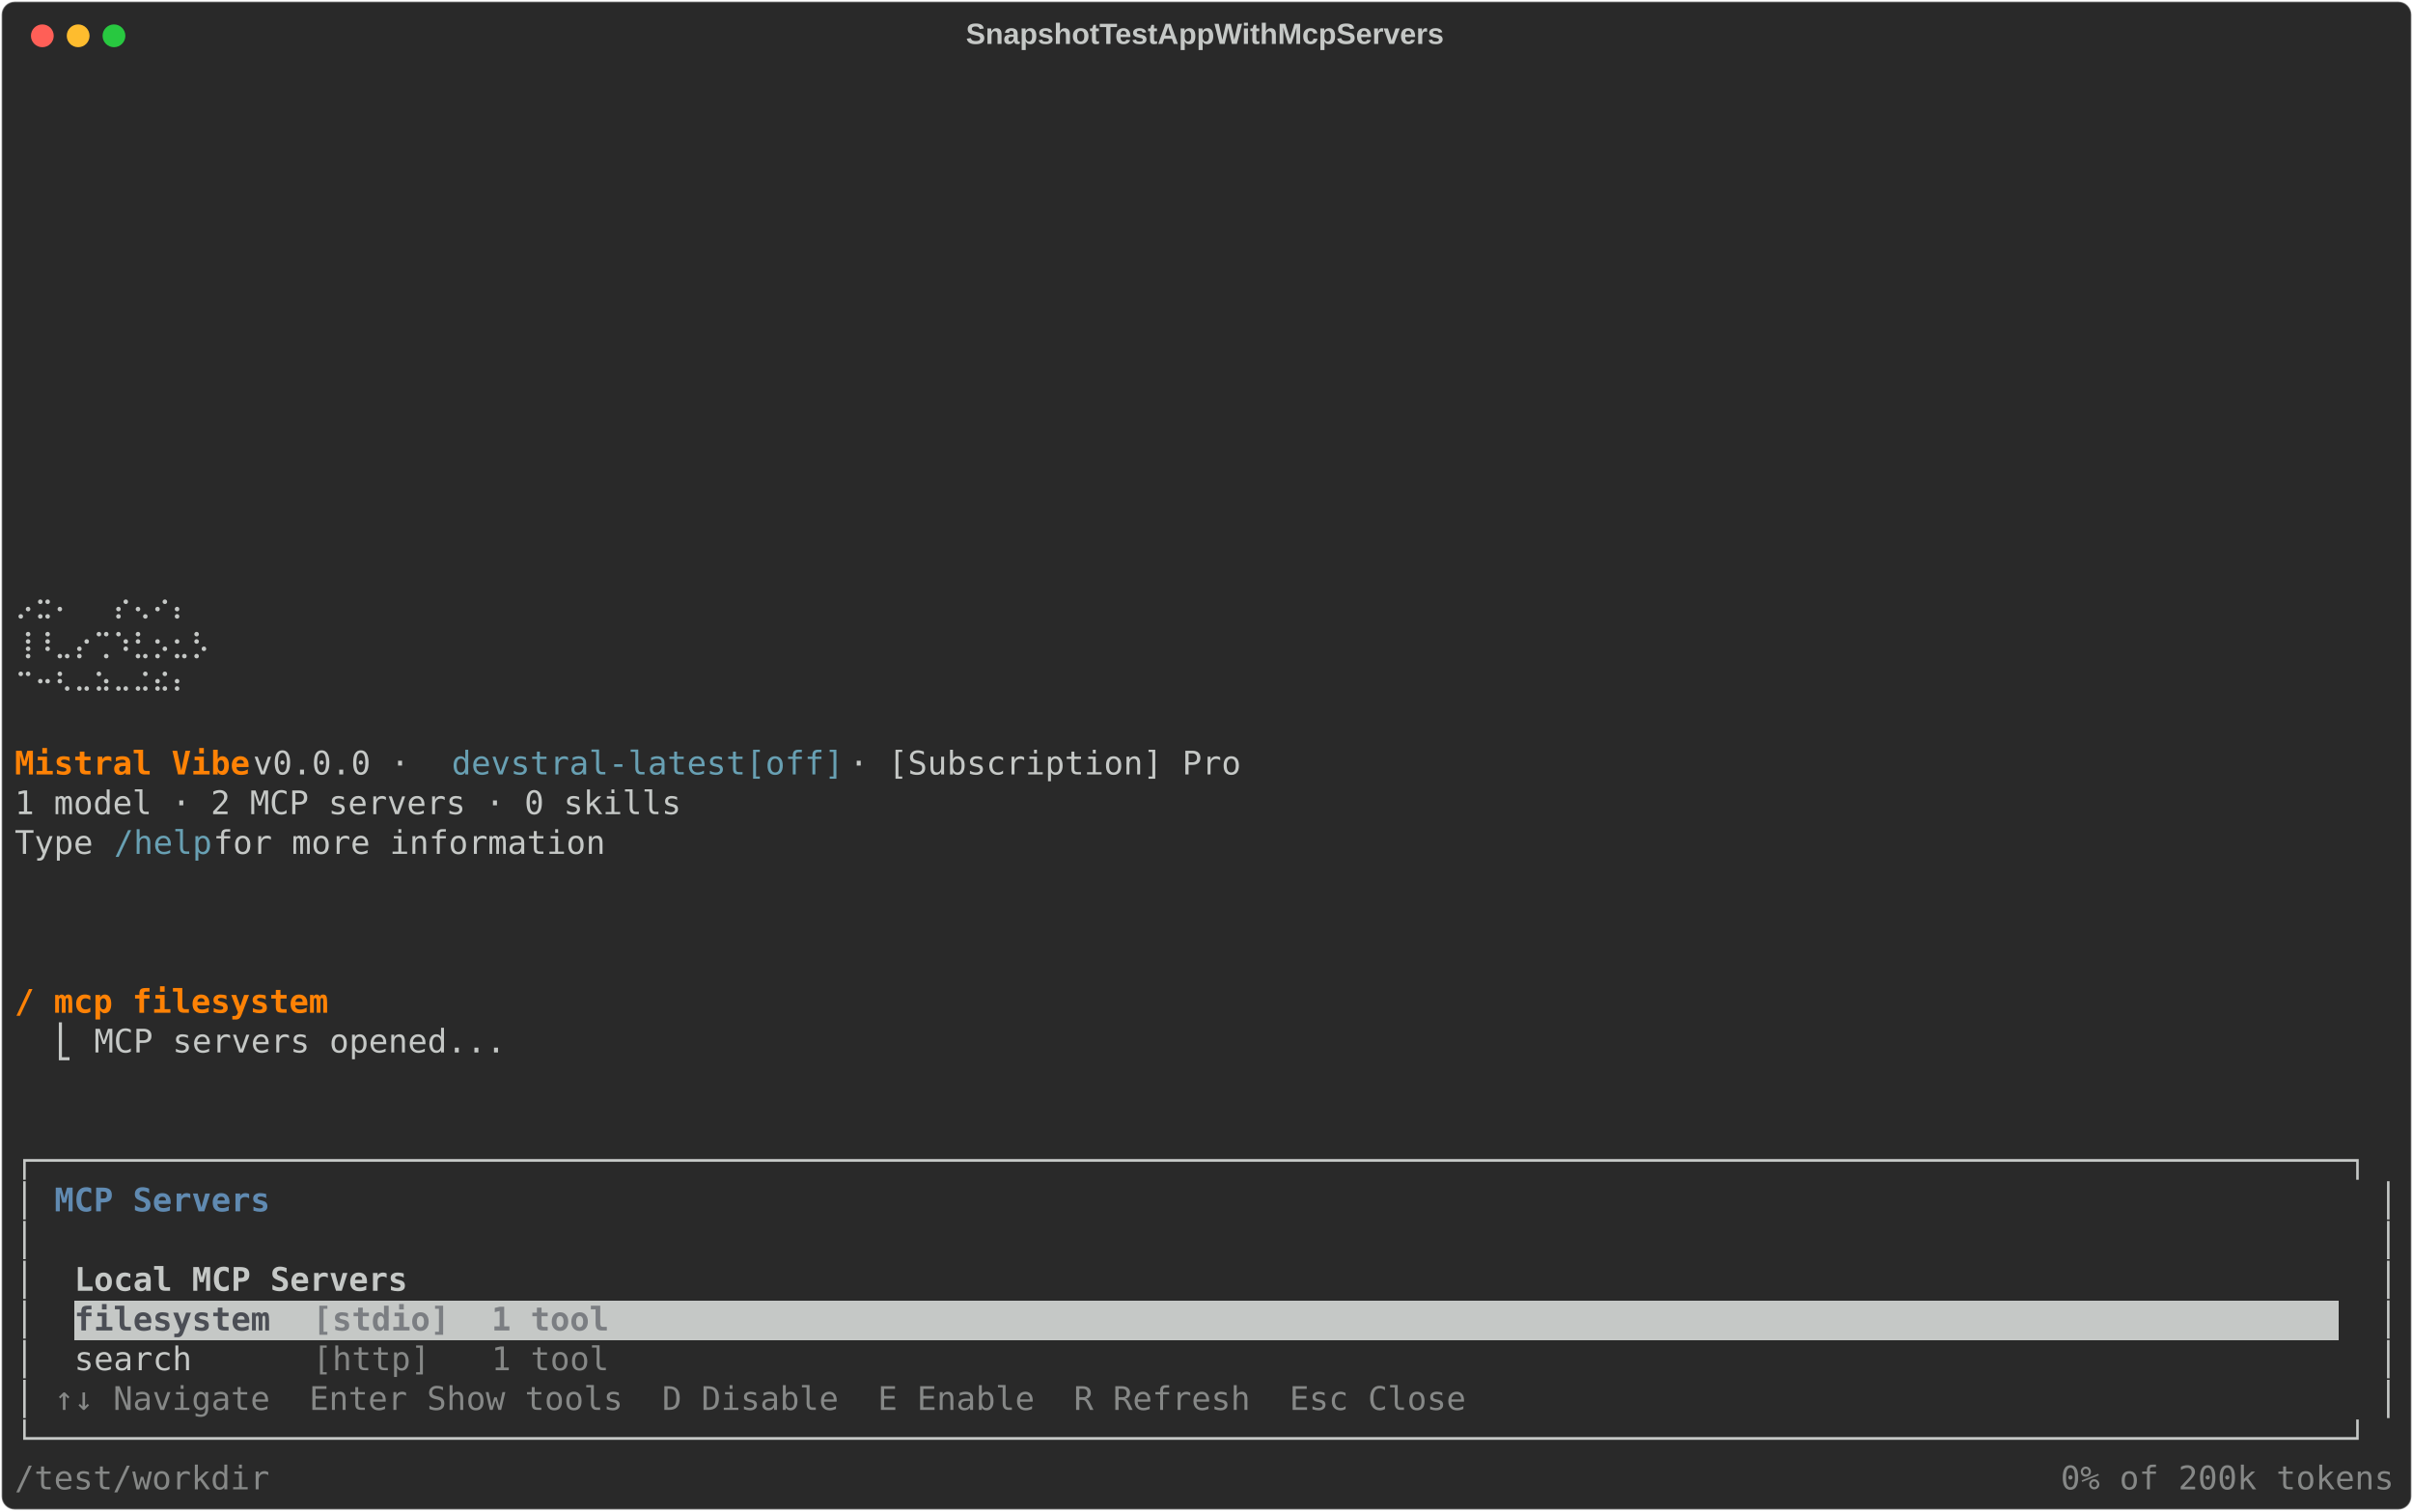
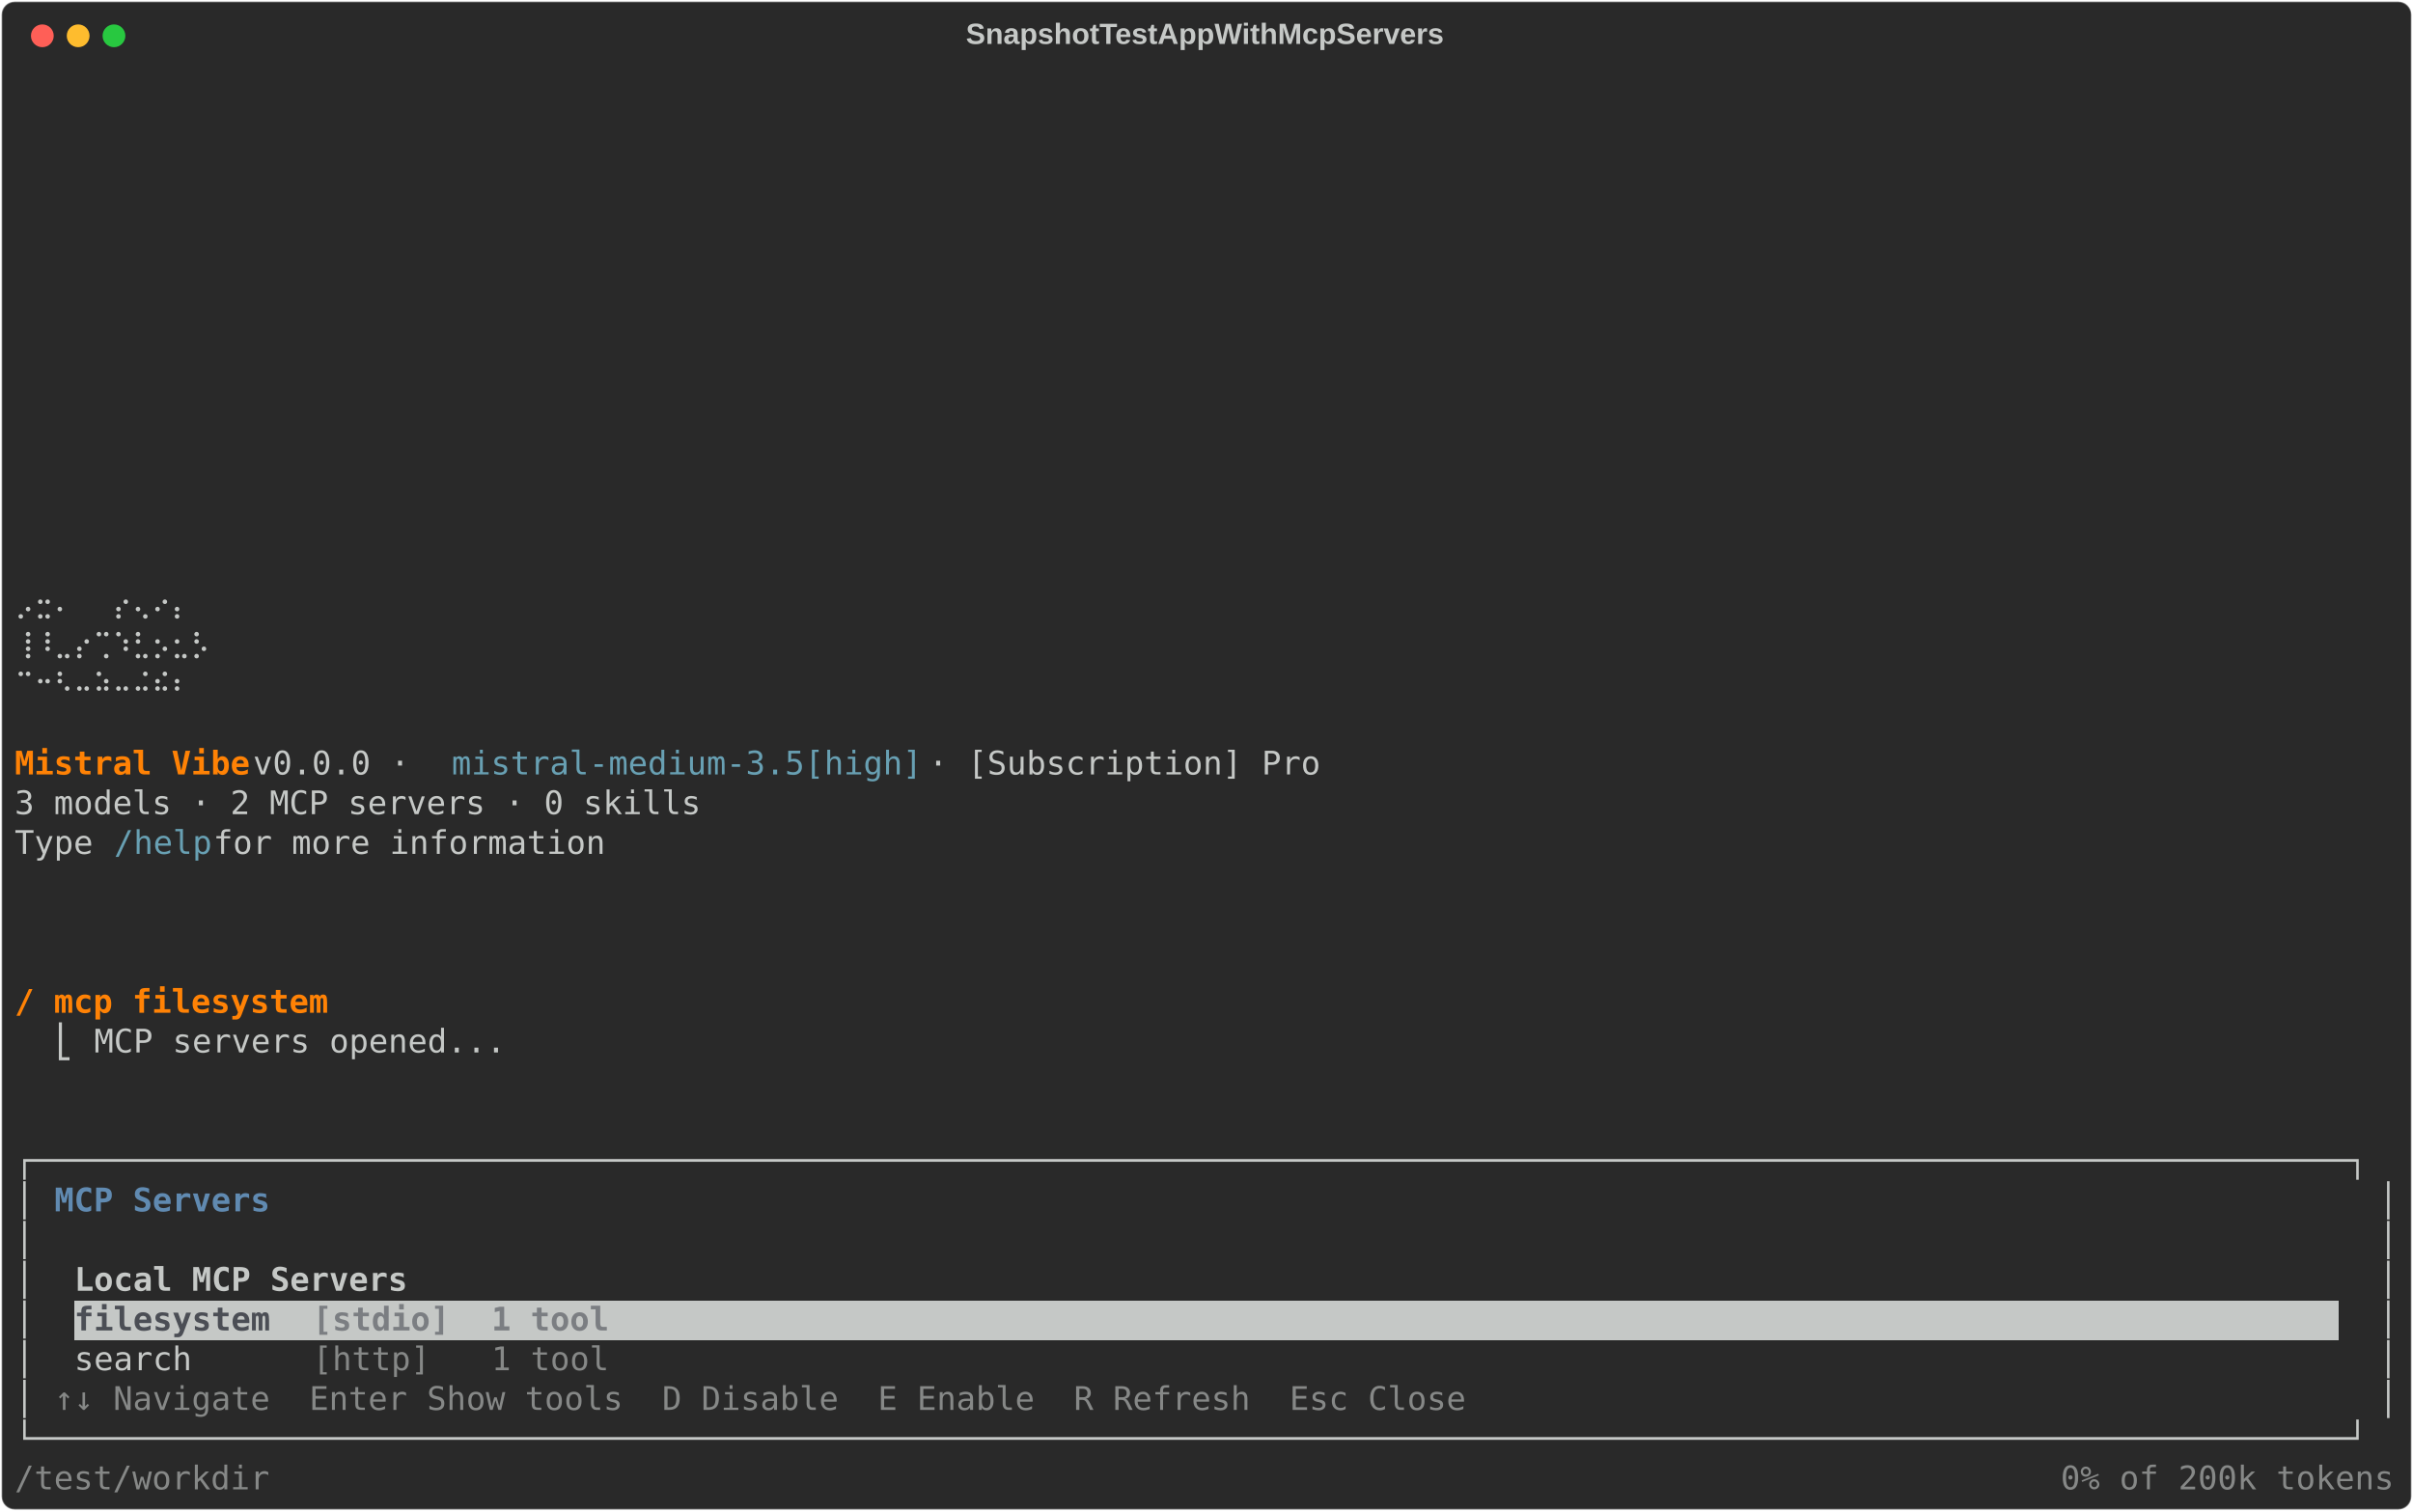
<svg xmlns="http://www.w3.org/2000/svg" class="rich-terminal" viewBox="0 0 1482 928.4">
  <style>

    @font-face {
        font-family: "Fira Code";
        src: local("FiraCode-Regular"),
                url("https://cdnjs.cloudflare.com/ajax/libs/firacode/6.2.0/woff2/FiraCode-Regular.woff2") format("woff2"),
                url("https://cdnjs.cloudflare.com/ajax/libs/firacode/6.2.0/woff/FiraCode-Regular.woff") format("woff");
        font-style: normal;
        font-weight: 400;
    }
    @font-face {
        font-family: "Fira Code";
        src: local("FiraCode-Bold"),
                url("https://cdnjs.cloudflare.com/ajax/libs/firacode/6.2.0/woff2/FiraCode-Bold.woff2") format("woff2"),
                url("https://cdnjs.cloudflare.com/ajax/libs/firacode/6.2.0/woff/FiraCode-Bold.woff") format("woff");
        font-style: bold;
        font-weight: 700;
    }

    .terminal-matrix {
        font-family: Fira Code, monospace;
        font-size: 20px;
        line-height: 24.4px;
        font-variant-east-asian: full-width;
    }

    .terminal-title {
        font-size: 18px;
        font-weight: bold;
        font-family: arial;
    }

    .terminal-r1 { fill: #c5c8c6 }
.terminal-r2 { fill: #ff8205;font-weight: bold }
.terminal-r3 { fill: #68a0b3 }
.terminal-r4 { fill: #608ab1;font-weight: bold }
.terminal-r5 { fill: #c5c8c6;font-weight: bold }
.terminal-r6 { fill: #4b4e55;font-weight: bold }
.terminal-r7 { fill: #7b7e82;font-weight: bold }
.terminal-r8 { fill: #868887 }
    </style>
  <defs>
    <clipPath id="terminal-clip-terminal">
      <rect x="0" y="0" width="1463.0" height="877.4" />
    </clipPath>
    <clipPath id="terminal-line-0">
      <rect x="0" y="1.5" width="1464" height="24.65" />
    </clipPath>
    <clipPath id="terminal-line-1">
      <rect x="0" y="25.9" width="1464" height="24.65" />
    </clipPath>
    <clipPath id="terminal-line-2">
      <rect x="0" y="50.3" width="1464" height="24.65" />
    </clipPath>
    <clipPath id="terminal-line-3">
      <rect x="0" y="74.7" width="1464" height="24.65" />
    </clipPath>
    <clipPath id="terminal-line-4">
      <rect x="0" y="99.1" width="1464" height="24.65" />
    </clipPath>
    <clipPath id="terminal-line-5">
      <rect x="0" y="123.5" width="1464" height="24.65" />
    </clipPath>
    <clipPath id="terminal-line-6">
      <rect x="0" y="147.9" width="1464" height="24.65" />
    </clipPath>
    <clipPath id="terminal-line-7">
      <rect x="0" y="172.3" width="1464" height="24.65" />
    </clipPath>
    <clipPath id="terminal-line-8">
      <rect x="0" y="196.7" width="1464" height="24.65" />
    </clipPath>
    <clipPath id="terminal-line-9">
      <rect x="0" y="221.1" width="1464" height="24.65" />
    </clipPath>
    <clipPath id="terminal-line-10">
      <rect x="0" y="245.5" width="1464" height="24.65" />
    </clipPath>
    <clipPath id="terminal-line-11">
      <rect x="0" y="269.9" width="1464" height="24.65" />
    </clipPath>
    <clipPath id="terminal-line-12">
      <rect x="0" y="294.3" width="1464" height="24.65" />
    </clipPath>
    <clipPath id="terminal-line-13">
      <rect x="0" y="318.7" width="1464" height="24.65" />
    </clipPath>
    <clipPath id="terminal-line-14">
      <rect x="0" y="343.1" width="1464" height="24.65" />
    </clipPath>
    <clipPath id="terminal-line-15">
      <rect x="0" y="367.5" width="1464" height="24.65" />
    </clipPath>
    <clipPath id="terminal-line-16">
      <rect x="0" y="391.9" width="1464" height="24.65" />
    </clipPath>
    <clipPath id="terminal-line-17">
      <rect x="0" y="416.3" width="1464" height="24.65" />
    </clipPath>
    <clipPath id="terminal-line-18">
      <rect x="0" y="440.7" width="1464" height="24.65" />
    </clipPath>
    <clipPath id="terminal-line-19">
      <rect x="0" y="465.1" width="1464" height="24.65" />
    </clipPath>
    <clipPath id="terminal-line-20">
      <rect x="0" y="489.5" width="1464" height="24.65" />
    </clipPath>
    <clipPath id="terminal-line-21">
      <rect x="0" y="513.9" width="1464" height="24.65" />
    </clipPath>
    <clipPath id="terminal-line-22">
      <rect x="0" y="538.3" width="1464" height="24.65" />
    </clipPath>
    <clipPath id="terminal-line-23">
      <rect x="0" y="562.7" width="1464" height="24.65" />
    </clipPath>
    <clipPath id="terminal-line-24">
      <rect x="0" y="587.1" width="1464" height="24.65" />
    </clipPath>
    <clipPath id="terminal-line-25">
      <rect x="0" y="611.5" width="1464" height="24.65" />
    </clipPath>
    <clipPath id="terminal-line-26">
      <rect x="0" y="635.9" width="1464" height="24.65" />
    </clipPath>
    <clipPath id="terminal-line-27">
      <rect x="0" y="660.3" width="1464" height="24.65" />
    </clipPath>
    <clipPath id="terminal-line-28">
      <rect x="0" y="684.7" width="1464" height="24.65" />
    </clipPath>
    <clipPath id="terminal-line-29">
      <rect x="0" y="709.1" width="1464" height="24.65" />
    </clipPath>
    <clipPath id="terminal-line-30">
      <rect x="0" y="733.5" width="1464" height="24.65" />
    </clipPath>
    <clipPath id="terminal-line-31">
      <rect x="0" y="757.9" width="1464" height="24.65" />
    </clipPath>
    <clipPath id="terminal-line-32">
      <rect x="0" y="782.3" width="1464" height="24.65" />
    </clipPath>
    <clipPath id="terminal-line-33">
      <rect x="0" y="806.7" width="1464" height="24.65" />
    </clipPath>
    <clipPath id="terminal-line-34">
      <rect x="0" y="831.1" width="1464" height="24.65" />
    </clipPath>
  </defs>
  <rect fill="#292929" stroke="rgba(255,255,255,0.35)" stroke-width="1" x="1" y="1" width="1480" height="926.4" rx="8" />
  <text class="terminal-title" fill="#c5c8c6" text-anchor="middle" x="740" y="27">SnapshotTestAppWithMcpServers</text>
  <g transform="translate(26,22)">
    <circle cx="0" cy="0" r="7" fill="#ff5f57" />
    <circle cx="22" cy="0" r="7" fill="#febc2e" />
    <circle cx="44" cy="0" r="7" fill="#28c840" />
  </g>
  <g transform="translate(9, 41)" clip-path="url(#terminal-clip-terminal)">
    <rect fill="#c5c8c6" x="36.6" y="757.9" width="146.4" height="24.65" shape-rendering="crispEdges" />
    <rect fill="#c5c8c6" x="183" y="757.9" width="109.8" height="24.65" shape-rendering="crispEdges" />
    <rect fill="#c5c8c6" x="292.8" y="757.9" width="97.6" height="24.65" shape-rendering="crispEdges" />
    <rect fill="#c5c8c6" x="390.4" y="757.9" width="1037" height="24.65" shape-rendering="crispEdges" />
    <g class="terminal-matrix">
      <text class="terminal-r1" x="1464" y="20" textLength="12.2" clip-path="url(#terminal-line-0)">
</text>
      <text class="terminal-r1" x="1464" y="44.4" textLength="12.2" clip-path="url(#terminal-line-1)">
</text>
      <text class="terminal-r1" x="1464" y="68.8" textLength="12.2" clip-path="url(#terminal-line-2)">
</text>
      <text class="terminal-r1" x="1464" y="93.2" textLength="12.2" clip-path="url(#terminal-line-3)">
</text>
      <text class="terminal-r1" x="1464" y="117.6" textLength="12.2" clip-path="url(#terminal-line-4)">
</text>
      <text class="terminal-r1" x="1464" y="142" textLength="12.2" clip-path="url(#terminal-line-5)">
</text>
      <text class="terminal-r1" x="1464" y="166.4" textLength="12.2" clip-path="url(#terminal-line-6)">
</text>
      <text class="terminal-r1" x="1464" y="190.8" textLength="12.2" clip-path="url(#terminal-line-7)">
</text>
      <text class="terminal-r1" x="1464" y="215.2" textLength="12.2" clip-path="url(#terminal-line-8)">
</text>
      <text class="terminal-r1" x="1464" y="239.6" textLength="12.2" clip-path="url(#terminal-line-9)">
</text>
      <text class="terminal-r1" x="1464" y="264" textLength="12.2" clip-path="url(#terminal-line-10)">
</text>
      <text class="terminal-r1" x="1464" y="288.4" textLength="12.2" clip-path="url(#terminal-line-11)">
</text>
      <text class="terminal-r1" x="1464" y="312.8" textLength="12.2" clip-path="url(#terminal-line-12)">
</text>
      <text class="terminal-r1" x="0" y="337.2" textLength="134.2" clip-path="url(#terminal-line-13)">  ⡠⣒⠄  ⡔⢄⠔⡄</text>
      <text class="terminal-r1" x="1464" y="337.2" textLength="12.2" clip-path="url(#terminal-line-13)">
</text>
      <text class="terminal-r1" x="0" y="361.6" textLength="134.2" clip-path="url(#terminal-line-14)"> ⢸⠸⣀⡔⢉⠱⣃⡢⣂⡣</text>
      <text class="terminal-r1" x="1464" y="361.6" textLength="12.2" clip-path="url(#terminal-line-14)">
</text>
      <text class="terminal-r1" x="0" y="386" textLength="134.2" clip-path="url(#terminal-line-15)">  ⠉⠒⠣⠤⠵⠤⠬⠮⠆</text>
      <text class="terminal-r1" x="1464" y="386" textLength="12.2" clip-path="url(#terminal-line-15)">
</text>
      <text class="terminal-r1" x="1464" y="410.4" textLength="12.2" clip-path="url(#terminal-line-16)">
</text>
      <text class="terminal-r2" x="0" y="434.8" textLength="146.4" clip-path="url(#terminal-line-17)">Mistral Vibe</text>
      <text class="terminal-r1" x="146.4" y="434.8" textLength="122" clip-path="url(#terminal-line-17)"> v0.0.0 · </text>
-       <text class="terminal-r3" x="268.4" y="434.8" textLength="244" clip-path="url(#terminal-line-17)">devstral-latest[off]</text>
-       <text class="terminal-r1" x="512.4" y="434.8" textLength="256.2" clip-path="url(#terminal-line-17)"> · [Subscription] Pro</text>
+       <text class="terminal-r3" x="268.4" y="434.8" textLength="292.8" clip-path="url(#terminal-line-17)">mistral-medium-3.5[high]</text>
+       <text class="terminal-r1" x="561.2" y="434.8" textLength="256.2" clip-path="url(#terminal-line-17)"> · [Subscription] Pro</text>
      <text class="terminal-r1" x="1464" y="434.8" textLength="12.2" clip-path="url(#terminal-line-17)">
</text>
-       <text class="terminal-r1" x="0" y="459.2" textLength="414.8" clip-path="url(#terminal-line-18)">1 model · 2 MCP servers · 0 skills</text>
+       <text class="terminal-r1" x="0" y="459.2" textLength="427" clip-path="url(#terminal-line-18)">3 models · 2 MCP servers · 0 skills</text>
      <text class="terminal-r1" x="1464" y="459.2" textLength="12.2" clip-path="url(#terminal-line-18)">
</text>
      <text class="terminal-r1" x="0" y="483.6" textLength="61" clip-path="url(#terminal-line-19)">Type </text>
      <text class="terminal-r3" x="61" y="483.6" textLength="61" clip-path="url(#terminal-line-19)">/help</text>
      <text class="terminal-r1" x="122" y="483.6" textLength="256.2" clip-path="url(#terminal-line-19)"> for more information</text>
      <text class="terminal-r1" x="1464" y="483.6" textLength="12.2" clip-path="url(#terminal-line-19)">
</text>
      <text class="terminal-r1" x="1464" y="508" textLength="12.2" clip-path="url(#terminal-line-20)">
</text>
      <text class="terminal-r1" x="1464" y="532.4" textLength="12.2" clip-path="url(#terminal-line-21)">
</text>
      <text class="terminal-r1" x="1464" y="556.8" textLength="12.2" clip-path="url(#terminal-line-22)">
</text>
      <text class="terminal-r2" x="0" y="581.2" textLength="195.2" clip-path="url(#terminal-line-23)">/ mcp filesystem</text>
      <text class="terminal-r1" x="1464" y="581.2" textLength="12.2" clip-path="url(#terminal-line-23)">
</text>
      <text class="terminal-r1" x="24.4" y="605.6" textLength="12.2" clip-path="url(#terminal-line-24)">⎣</text>
      <text class="terminal-r1" x="48.8" y="605.6" textLength="256.2" clip-path="url(#terminal-line-24)">MCP servers opened...</text>
      <text class="terminal-r1" x="1464" y="605.6" textLength="12.2" clip-path="url(#terminal-line-24)">
</text>
      <text class="terminal-r1" x="1464" y="630" textLength="12.2" clip-path="url(#terminal-line-25)">
</text>
      <text class="terminal-r1" x="1464" y="654.4" textLength="12.2" clip-path="url(#terminal-line-26)">
</text>
      <text class="terminal-r1" x="0" y="678.8" textLength="1464" clip-path="url(#terminal-line-27)">┌──────────────────────────────────────────────────────────────────────────────────────────────────────────────────────┐</text>
      <text class="terminal-r1" x="1464" y="678.8" textLength="12.2" clip-path="url(#terminal-line-27)">
</text>
      <text class="terminal-r1" x="0" y="703.2" textLength="12.2" clip-path="url(#terminal-line-28)">│</text>
      <text class="terminal-r4" x="24.4" y="703.2" textLength="134.2" clip-path="url(#terminal-line-28)">MCP Servers</text>
      <text class="terminal-r1" x="1451.8" y="703.2" textLength="12.2" clip-path="url(#terminal-line-28)">│</text>
      <text class="terminal-r1" x="1464" y="703.2" textLength="12.2" clip-path="url(#terminal-line-28)">
</text>
      <text class="terminal-r1" x="0" y="727.6" textLength="12.2" clip-path="url(#terminal-line-29)">│</text>
      <text class="terminal-r1" x="1451.8" y="727.6" textLength="12.2" clip-path="url(#terminal-line-29)">│</text>
      <text class="terminal-r1" x="1464" y="727.6" textLength="12.2" clip-path="url(#terminal-line-29)">
</text>
      <text class="terminal-r1" x="0" y="752" textLength="12.2" clip-path="url(#terminal-line-30)">│</text>
      <text class="terminal-r5" x="36.6" y="752" textLength="207.4" clip-path="url(#terminal-line-30)">Local MCP Servers</text>
      <text class="terminal-r1" x="1451.8" y="752" textLength="12.2" clip-path="url(#terminal-line-30)">│</text>
      <text class="terminal-r1" x="1464" y="752" textLength="12.2" clip-path="url(#terminal-line-30)">
</text>
      <text class="terminal-r1" x="0" y="776.4" textLength="12.2" clip-path="url(#terminal-line-31)">│</text>
      <text class="terminal-r6" x="36.6" y="776.4" textLength="146.4" clip-path="url(#terminal-line-31)">  filesystem</text>
      <text class="terminal-r7" x="183" y="776.4" textLength="109.8" clip-path="url(#terminal-line-31)">  [stdio]</text>
      <text class="terminal-r7" x="292.8" y="776.4" textLength="97.6" clip-path="url(#terminal-line-31)">  1 tool</text>
      <text class="terminal-r1" x="1451.8" y="776.4" textLength="12.2" clip-path="url(#terminal-line-31)">│</text>
      <text class="terminal-r1" x="1464" y="776.4" textLength="12.2" clip-path="url(#terminal-line-31)">
</text>
      <text class="terminal-r1" x="0" y="800.8" textLength="12.2" clip-path="url(#terminal-line-32)">│</text>
      <text class="terminal-r1" x="36.6" y="800.8" textLength="146.4" clip-path="url(#terminal-line-32)">  search    </text>
      <text class="terminal-r8" x="183" y="800.8" textLength="109.8" clip-path="url(#terminal-line-32)">  [http] </text>
      <text class="terminal-r8" x="292.8" y="800.8" textLength="97.6" clip-path="url(#terminal-line-32)">  1 tool</text>
      <text class="terminal-r1" x="1451.8" y="800.8" textLength="12.2" clip-path="url(#terminal-line-32)">│</text>
      <text class="terminal-r1" x="1464" y="800.8" textLength="12.2" clip-path="url(#terminal-line-32)">
</text>
      <text class="terminal-r1" x="0" y="825.2" textLength="12.2" clip-path="url(#terminal-line-33)">│</text>
      <text class="terminal-r8" x="24.4" y="825.2" textLength="878.4" clip-path="url(#terminal-line-33)">↑↓ Navigate  Enter Show tools  D Disable  E Enable  R Refresh  Esc Close</text>
      <text class="terminal-r1" x="1451.8" y="825.2" textLength="12.2" clip-path="url(#terminal-line-33)">│</text>
      <text class="terminal-r1" x="1464" y="825.2" textLength="12.2" clip-path="url(#terminal-line-33)">
</text>
      <text class="terminal-r1" x="0" y="849.6" textLength="1464" clip-path="url(#terminal-line-34)">└──────────────────────────────────────────────────────────────────────────────────────────────────────────────────────┘</text>
      <text class="terminal-r1" x="1464" y="849.6" textLength="12.2" clip-path="url(#terminal-line-34)">
</text>
      <text class="terminal-r8" x="0" y="874" textLength="158.6" clip-path="url(#terminal-line-35)">/test/workdir</text>
      <text class="terminal-r8" x="1256.6" y="874" textLength="207.4" clip-path="url(#terminal-line-35)">0% of 200k tokens</text>
    </g>
  </g>
</svg>
